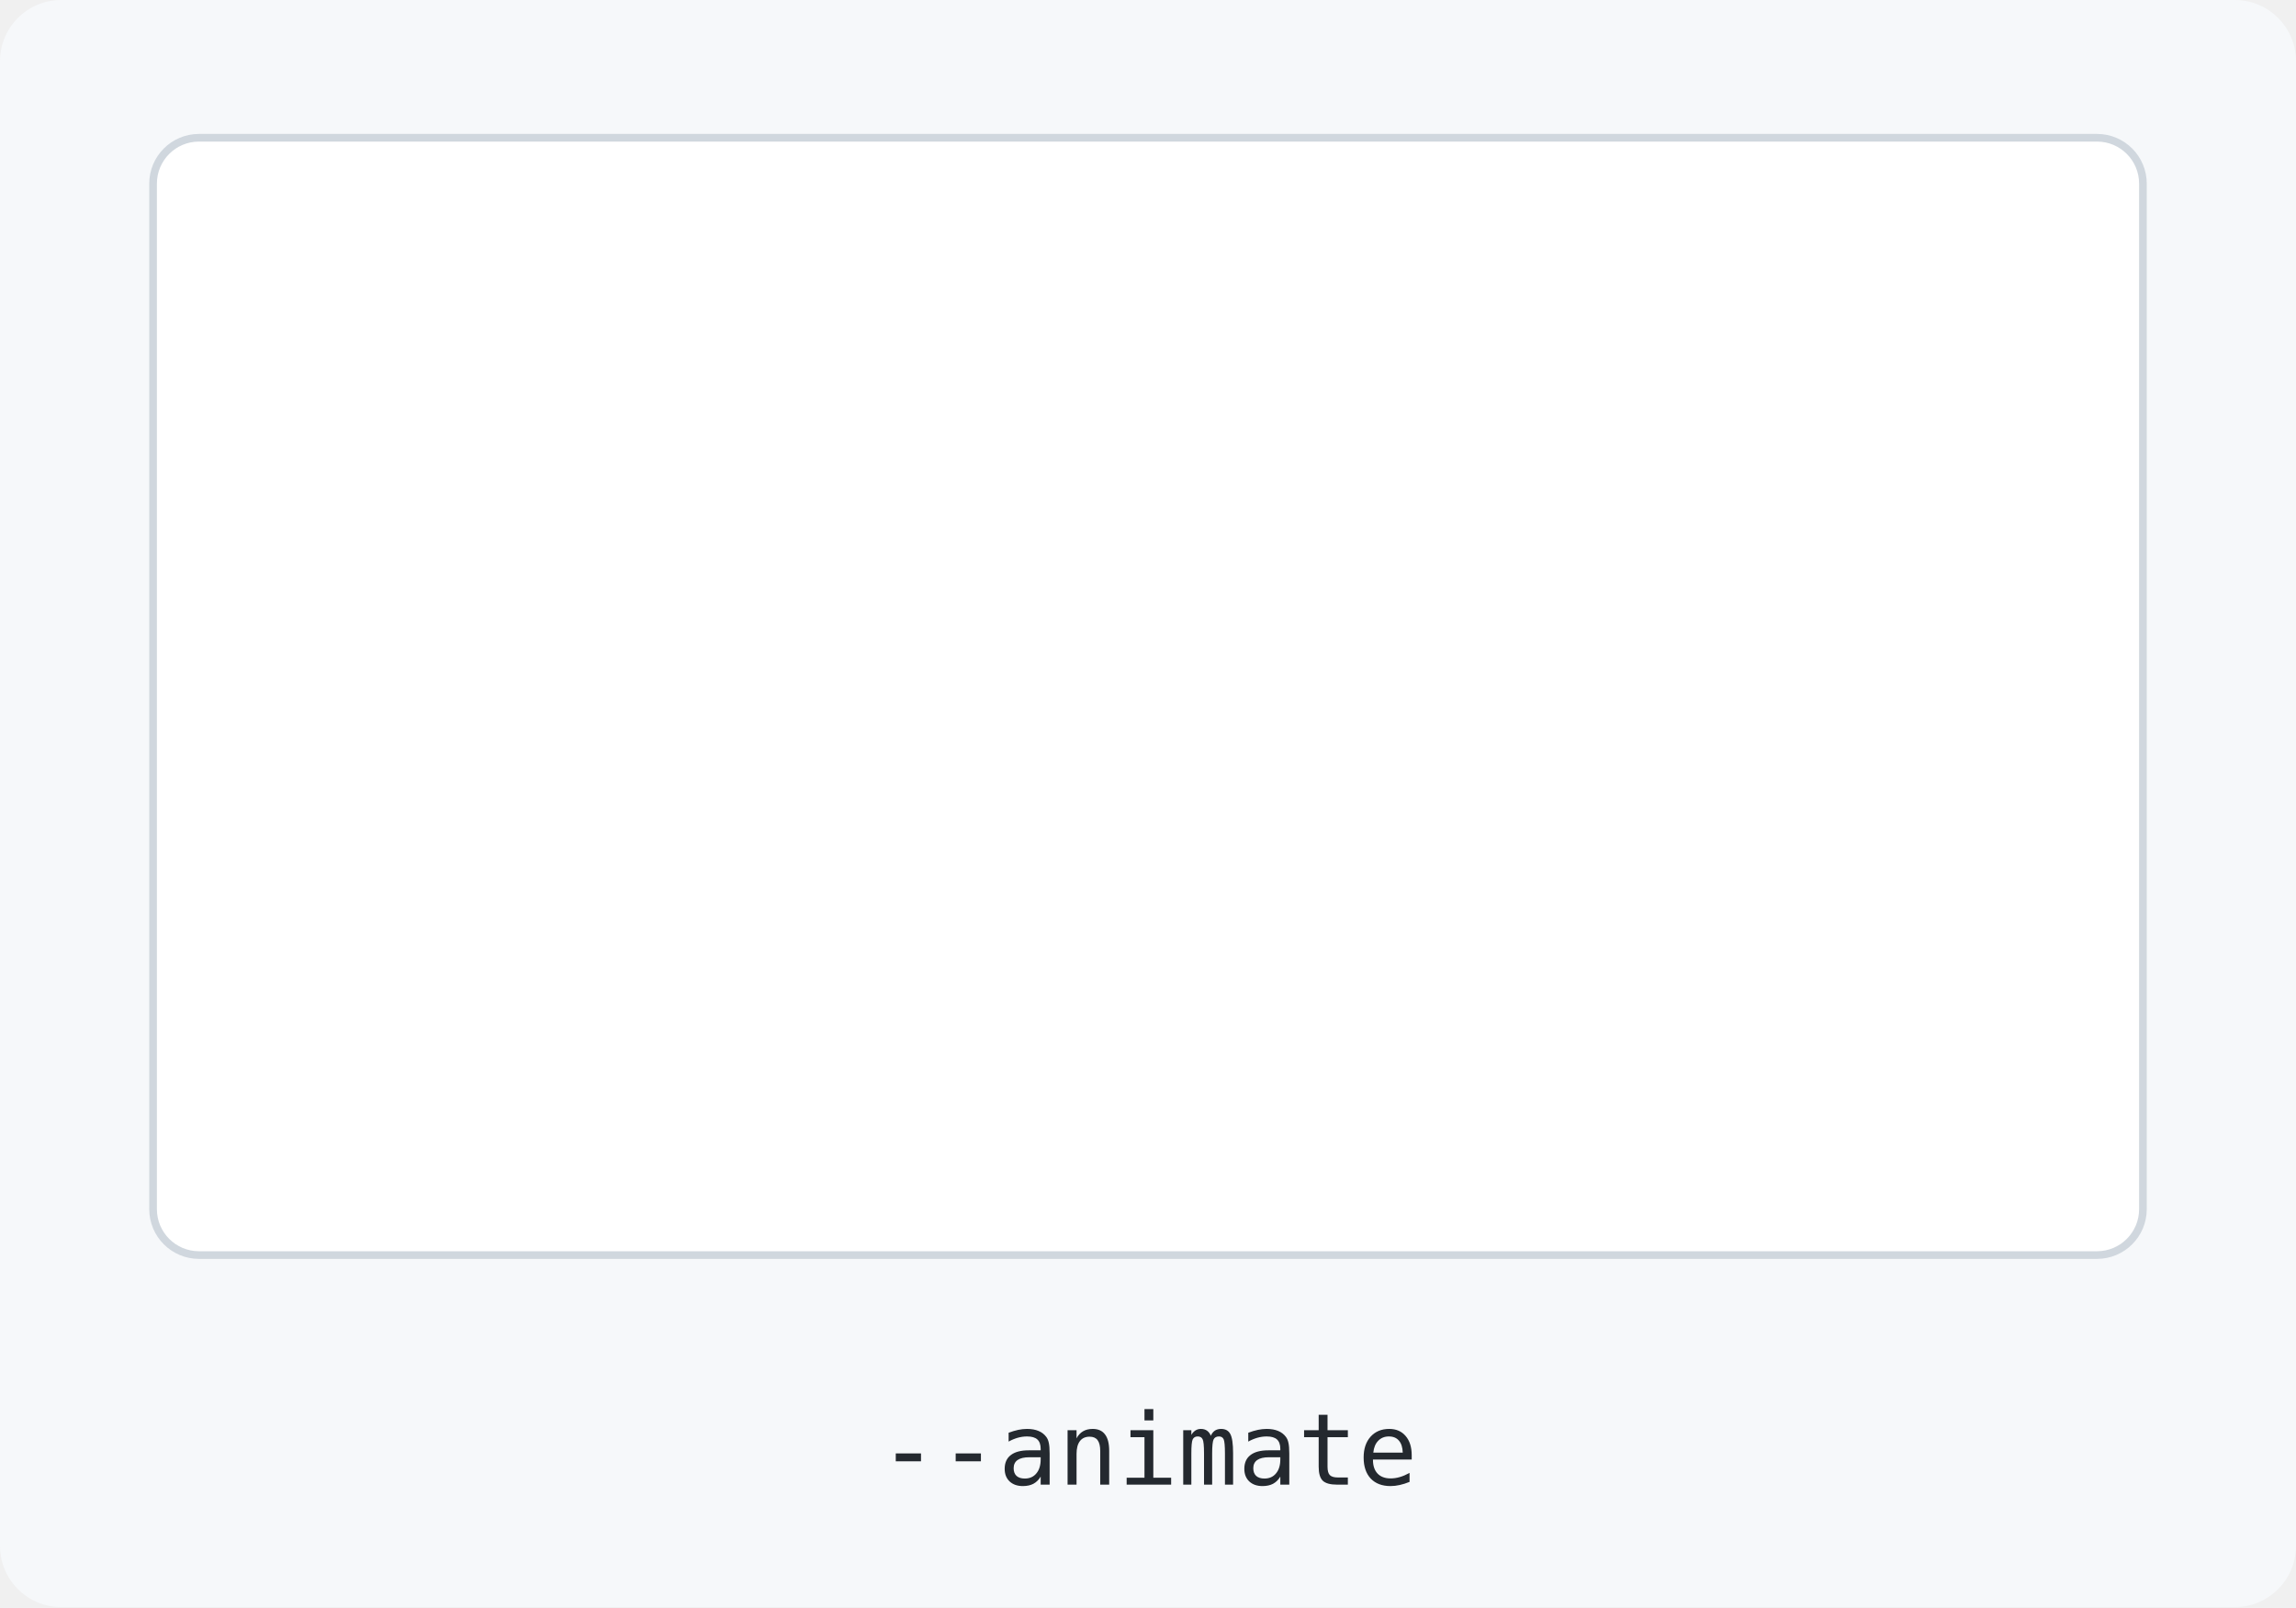
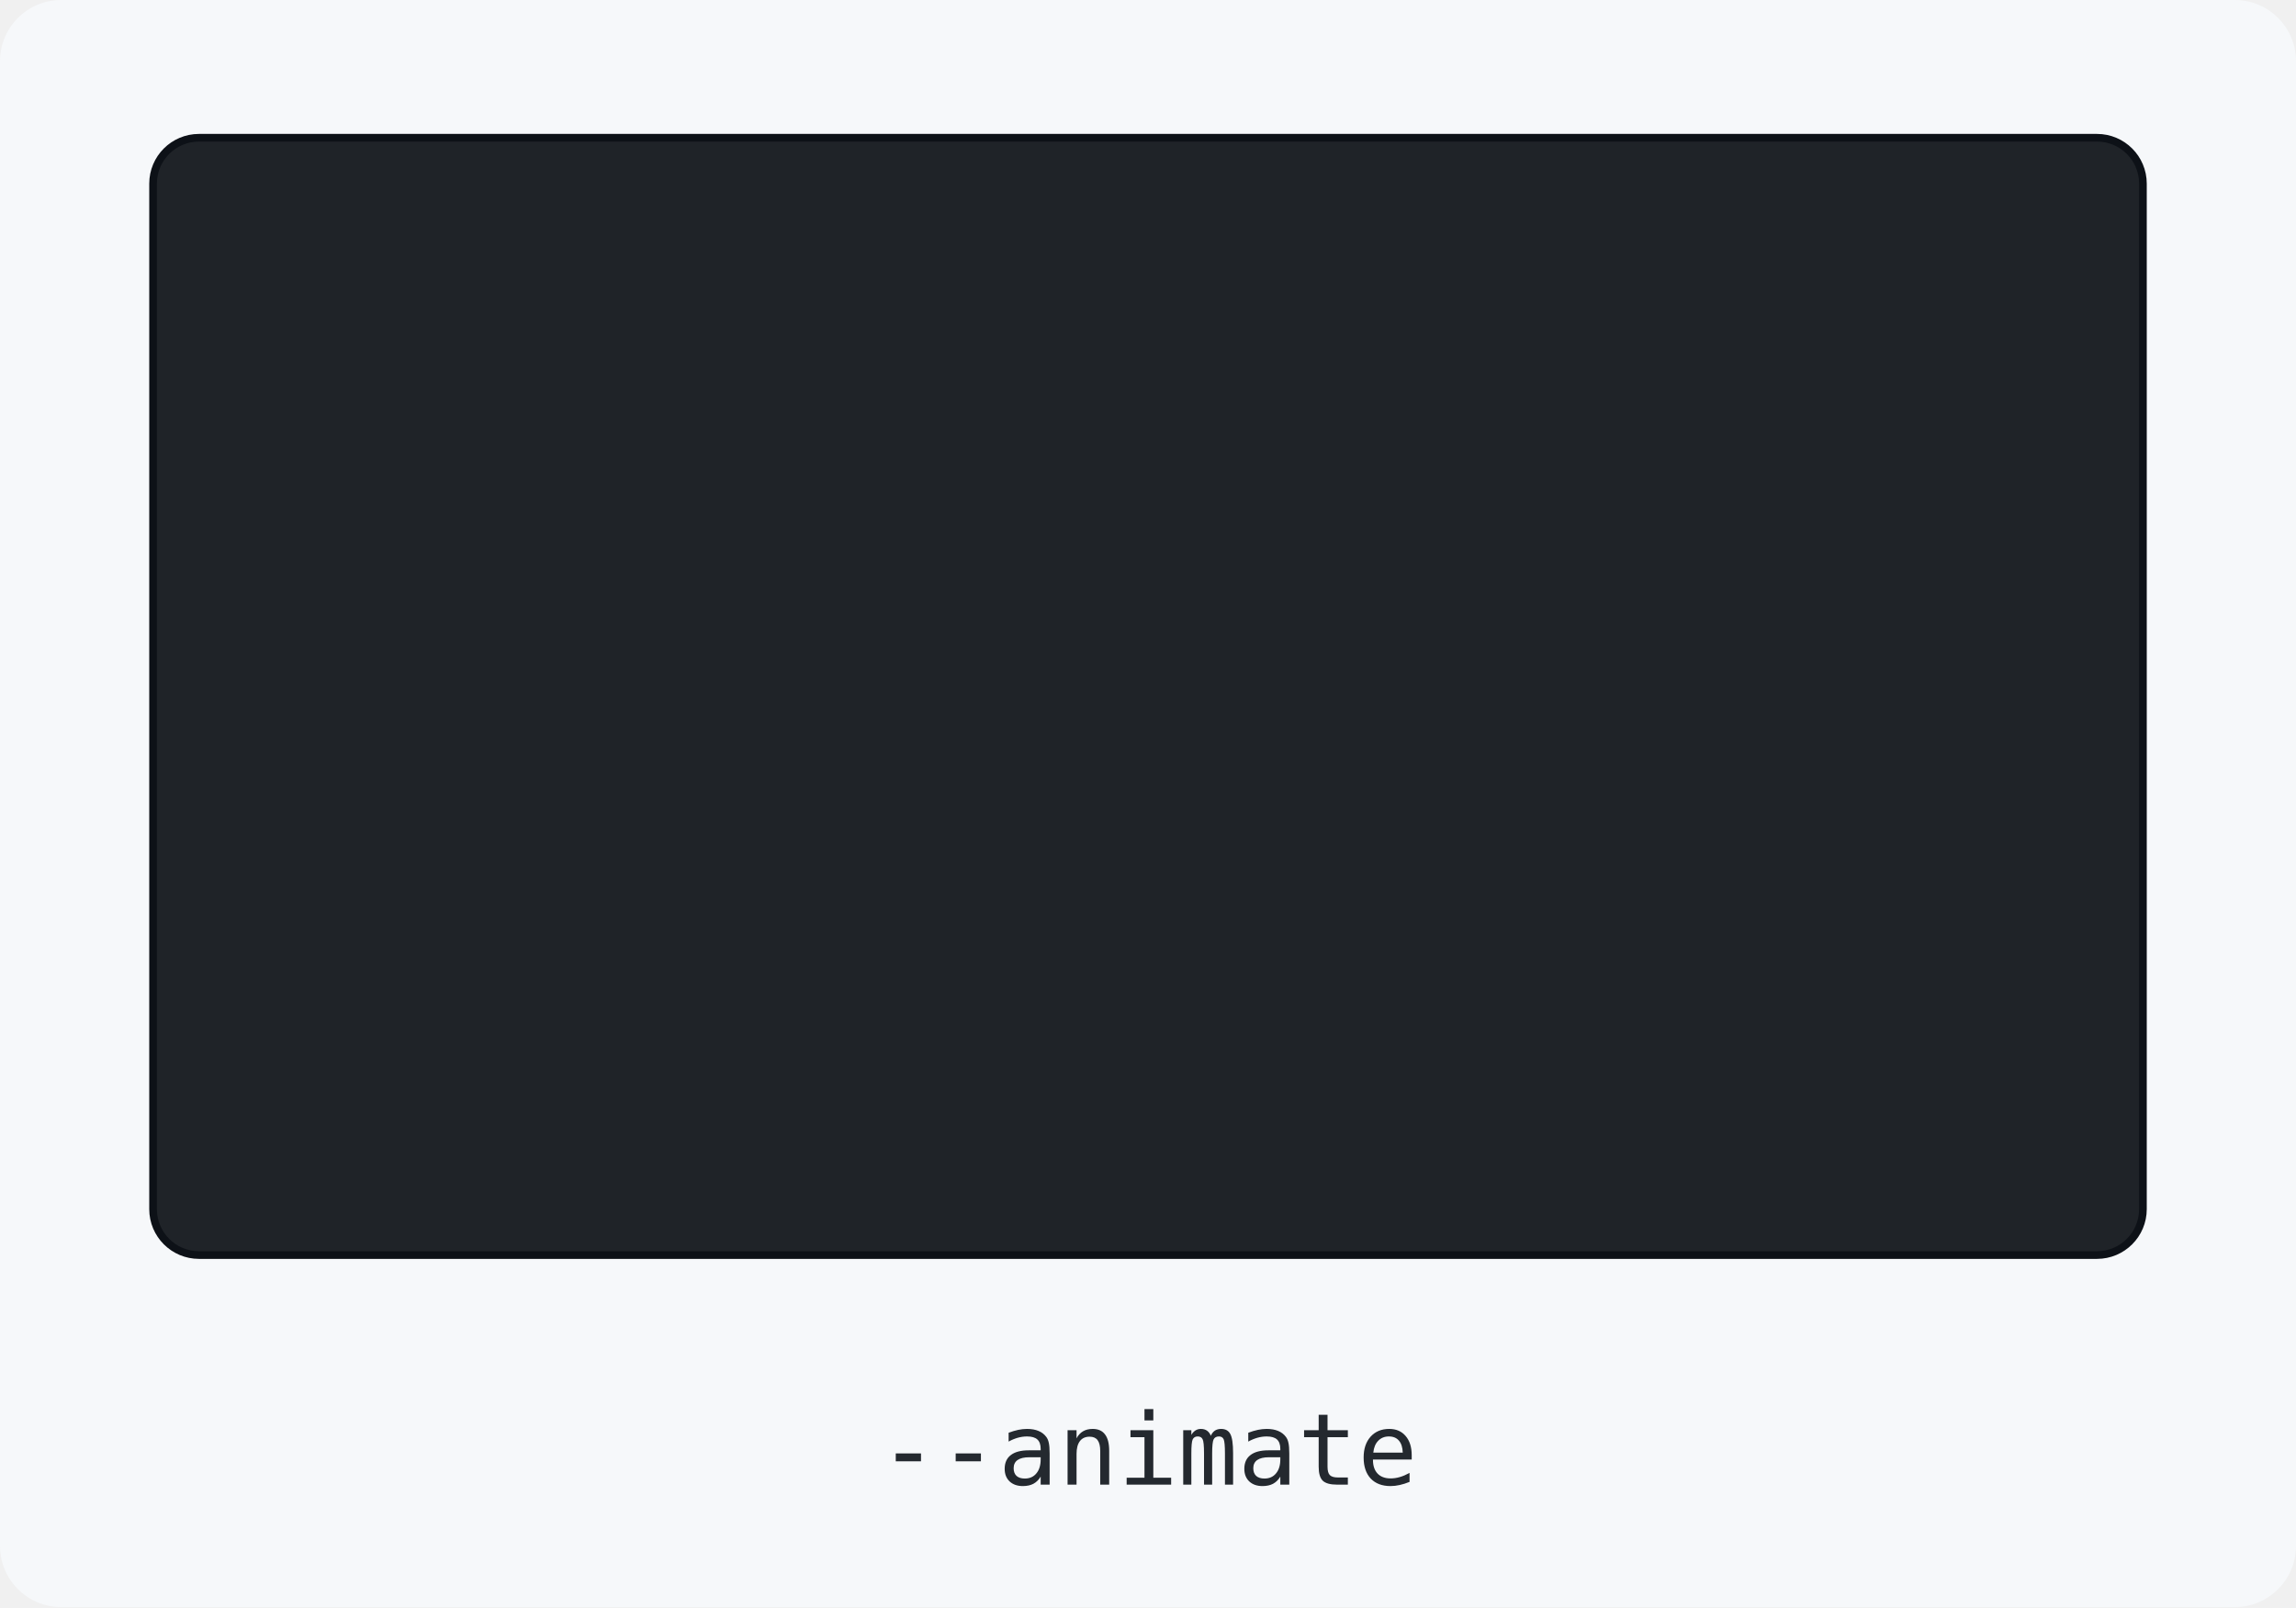
<svg xmlns="http://www.w3.org/2000/svg" width="300" height="210" viewBox="0 0 300 210" role="img" aria-label="animated --animate clingon">
  <rect width="300" height="210" rx="8" fill="#f6f8fa" />
-   <rect x="20" y="18" width="260" height="146" rx="6" fill="#ffffff" stroke="#d0d7de" />
+   <rect x="20" y="18" width="260" height="146" rx="6" fill="#1f2328" stroke="#0d1117" />
  <g opacity="0">
    <animate attributeName="opacity" values="1;1;1;1;1;1;1;1;1;1;0;1;1;1;1;1;0;0;0;0;1;1;0;0;1;0;1;0;0;1;1;1;1;1;1;1;1;1;1;1;1;1;1;1;0;0;0;1;1;1;1;1;1;1;1;1;1;1;1;1;1;1;1;1;1" keyTimes="0;0.016;0.031;0.047;0.062;0.078;0.094;0.109;0.125;0.141;0.156;0.172;0.188;0.203;0.219;0.234;0.25;0.266;0.281;0.297;0.312;0.328;0.344;0.359;0.375;0.391;0.406;0.422;0.438;0.453;0.469;0.484;0.5;0.516;0.531;0.547;0.562;0.578;0.594;0.609;0.625;0.641;0.656;0.672;0.688;0.703;0.719;0.734;0.75;0.766;0.781;0.797;0.812;0.828;0.844;0.859;0.875;0.891;0.906;0.922;0.938;0.953;0.969;0.984;1" dur="8.00s" repeatCount="indefinite" calcMode="discrete" />
    <rect x="126" y="43" width="16" height="16" fill="#c4ffd9" />
    <rect x="110" y="59" width="16" height="16" fill="#9f4cee" />
    <rect x="126" y="59" width="16" height="16" fill="#9f4cee" />
    <rect x="142" y="59" width="16" height="16" fill="#9f4cee" />
    <rect x="158" y="59" width="16" height="16" fill="#9f4cee" />
    <rect x="174" y="59" width="16" height="16" fill="#9f4cee" />
    <rect x="94" y="75" width="16" height="16" fill="#9f4cee" />
    <rect x="110" y="75" width="16" height="16" fill="#0e0218" />
    <rect x="126" y="75" width="16" height="16" fill="#9f4cee" />
    <rect x="142" y="75" width="16" height="16" fill="#9f4cee" />
    <rect x="158" y="75" width="16" height="16" fill="#9f4cee" />
    <rect x="174" y="75" width="16" height="16" fill="#0e0218" />
    <rect x="190" y="75" width="16" height="16" fill="#9f4cee" />
    <rect x="94" y="91" width="16" height="16" fill="#9f4cee" />
    <rect x="110" y="91" width="16" height="16" fill="#9f4cee" />
    <rect x="126" y="91" width="16" height="16" fill="#9f4cee" />
    <rect x="142" y="91" width="16" height="16" fill="#9f4cee" />
    <rect x="158" y="91" width="16" height="16" fill="#9f4cee" />
    <rect x="174" y="91" width="16" height="16" fill="#9f4cee" />
    <rect x="190" y="91" width="16" height="16" fill="#9f4cee" />
    <rect x="94" y="107" width="16" height="16" fill="#9f4cee" />
    <rect x="110" y="107" width="16" height="16" fill="#9f4cee" />
    <rect x="126" y="107" width="8" height="16" fill="#c4ffd9" />
    <rect x="142" y="107" width="16" height="16" fill="#9f4cee" />
    <rect x="166" y="107" width="8" height="16" fill="#c4ffd9" />
    <rect x="174" y="107" width="16" height="16" fill="#9f4cee" />
    <rect x="190" y="107" width="16" height="16" fill="#9f4cee" />
    <rect x="110" y="123" width="8" height="16" fill="#0e0218" />
    <rect x="182" y="123" width="8" height="16" fill="#0e0218" />
  </g>
  <g opacity="0">
    <animate attributeName="opacity" values="0;0;0;0;0;0;0;0;0;0;1;0;0;0;0;0;0;0;0;0;0;0;0;0;0;0;0;1;1;0;0;0;0;0;0;0;0;0;0;0;0;0;0;0;0;0;1;0;0;0;0;0;0;0;0;0;0;0;0;0;0;0;0;0;0" keyTimes="0;0.016;0.031;0.047;0.062;0.078;0.094;0.109;0.125;0.141;0.156;0.172;0.188;0.203;0.219;0.234;0.25;0.266;0.281;0.297;0.312;0.328;0.344;0.359;0.375;0.391;0.406;0.422;0.438;0.453;0.469;0.484;0.5;0.516;0.531;0.547;0.562;0.578;0.594;0.609;0.625;0.641;0.656;0.672;0.688;0.703;0.719;0.734;0.75;0.766;0.781;0.797;0.812;0.828;0.844;0.859;0.875;0.891;0.906;0.922;0.938;0.953;0.969;0.984;1" dur="8.00s" repeatCount="indefinite" calcMode="discrete" />
    <rect x="126" y="59" width="16" height="16" fill="#c4ffd9" />
    <rect x="110" y="75" width="16" height="16" fill="#9f4cee" />
    <rect x="126" y="75" width="16" height="16" fill="#9f4cee" />
    <rect x="142" y="75" width="16" height="16" fill="#9f4cee" />
    <rect x="158" y="75" width="16" height="16" fill="#9f4cee" />
    <rect x="174" y="75" width="16" height="16" fill="#9f4cee" />
    <rect x="94" y="91" width="16" height="16" fill="#9f4cee" />
    <rect x="110" y="91" width="16" height="16" fill="#0e0218" />
    <rect x="126" y="91" width="16" height="16" fill="#9f4cee" />
    <rect x="142" y="91" width="16" height="16" fill="#9f4cee" />
    <rect x="158" y="91" width="16" height="16" fill="#9f4cee" />
    <rect x="174" y="91" width="16" height="16" fill="#0e0218" />
    <rect x="190" y="91" width="16" height="16" fill="#9f4cee" />
    <rect x="94" y="107" width="16" height="16" fill="#9f4cee" />
    <rect x="110" y="107" width="16" height="16" fill="#9f4cee" />
    <rect x="126" y="107" width="16" height="16" fill="#9f4cee" />
    <rect x="142" y="107" width="16" height="16" fill="#9f4cee" />
    <rect x="158" y="107" width="16" height="16" fill="#9f4cee" />
    <rect x="174" y="107" width="16" height="16" fill="#9f4cee" />
    <rect x="190" y="107" width="16" height="16" fill="#9f4cee" />
    <rect x="94" y="123" width="16" height="16" fill="#9f4cee" />
    <rect x="110" y="123" width="16" height="16" fill="#9f4cee" />
    <rect x="126" y="123" width="8" height="16" fill="#c4ffd9" />
    <rect x="142" y="123" width="16" height="16" fill="#9f4cee" />
    <rect x="166" y="123" width="8" height="16" fill="#c4ffd9" />
    <rect x="174" y="123" width="16" height="16" fill="#9f4cee" />
    <rect x="190" y="123" width="16" height="16" fill="#9f4cee" />
  </g>
  <g opacity="0">
    <animate attributeName="opacity" values="0;0;0;0;0;0;0;0;0;0;0;0;0;0;0;0;1;1;0;0;0;0;0;0;0;0;0;0;0;0;0;0;0;0;0;0;0;0;0;0;0;0;0;0;1;1;0;0;0;0;0;0;0;0;0;0;0;0;0;0;0;0;0;0;0" keyTimes="0;0.016;0.031;0.047;0.062;0.078;0.094;0.109;0.125;0.141;0.156;0.172;0.188;0.203;0.219;0.234;0.25;0.266;0.281;0.297;0.312;0.328;0.344;0.359;0.375;0.391;0.406;0.422;0.438;0.453;0.469;0.484;0.5;0.516;0.531;0.547;0.562;0.578;0.594;0.609;0.625;0.641;0.656;0.672;0.688;0.703;0.719;0.734;0.75;0.766;0.781;0.797;0.812;0.828;0.844;0.859;0.875;0.891;0.906;0.922;0.938;0.953;0.969;0.984;1" dur="8.00s" repeatCount="indefinite" calcMode="discrete" />
    <rect x="126" y="43" width="16" height="16" fill="#c4ffd9" />
    <rect x="110" y="59" width="16" height="16" fill="#9f4cee" />
    <rect x="126" y="59" width="16" height="16" fill="#9f4cee" />
    <rect x="142" y="59" width="16" height="16" fill="#9f4cee" />
    <rect x="158" y="59" width="16" height="16" fill="#9f4cee" />
    <rect x="174" y="59" width="16" height="16" fill="#9f4cee" />
    <rect x="94" y="75" width="16" height="16" fill="#9f4cee" />
    <rect x="110" y="75" width="16" height="16" fill="#9f4cee" />
    <rect x="126" y="75" width="16" height="16" fill="#9f4cee" />
    <rect x="142" y="75" width="16" height="16" fill="#9f4cee" />
    <rect x="158" y="75" width="16" height="16" fill="#9f4cee" />
    <rect x="174" y="75" width="16" height="16" fill="#9f4cee" />
    <rect x="190" y="75" width="16" height="16" fill="#9f4cee" />
    <rect x="94" y="91" width="16" height="16" fill="#9f4cee" />
    <rect x="110" y="91" width="16" height="16" fill="#9f4cee" />
    <rect x="126" y="91" width="16" height="16" fill="#9f4cee" />
    <rect x="142" y="91" width="16" height="16" fill="#9f4cee" />
    <rect x="158" y="91" width="16" height="16" fill="#9f4cee" />
    <rect x="174" y="91" width="16" height="16" fill="#9f4cee" />
    <rect x="190" y="91" width="16" height="16" fill="#9f4cee" />
    <rect x="94" y="107" width="16" height="16" fill="#9f4cee" />
    <rect x="110" y="107" width="16" height="16" fill="#9f4cee" />
    <rect x="126" y="107" width="8" height="16" fill="#c4ffd9" />
    <rect x="142" y="107" width="16" height="16" fill="#9f4cee" />
    <rect x="166" y="107" width="8" height="16" fill="#c4ffd9" />
    <rect x="174" y="107" width="16" height="16" fill="#9f4cee" />
    <rect x="190" y="107" width="16" height="16" fill="#9f4cee" />
    <rect x="110" y="123" width="8" height="16" fill="#0e0218" />
    <rect x="182" y="123" width="8" height="16" fill="#0e0218" />
  </g>
  <g opacity="0">
    <animate attributeName="opacity" values="0;0;0;0;0;0;0;0;0;0;0;0;0;0;0;0;0;0;1;1;0;0;0;0;0;0;0;0;0;0;0;0;0;0;0;0;0;0;0;0;0;0;0;0;0;0;0;0;0;0;0;0;0;0;0;0;0;0;0;0;0;0;0;0;0" keyTimes="0;0.016;0.031;0.047;0.062;0.078;0.094;0.109;0.125;0.141;0.156;0.172;0.188;0.203;0.219;0.234;0.25;0.266;0.281;0.297;0.312;0.328;0.344;0.359;0.375;0.391;0.406;0.422;0.438;0.453;0.469;0.484;0.5;0.516;0.531;0.547;0.562;0.578;0.594;0.609;0.625;0.641;0.656;0.672;0.688;0.703;0.719;0.734;0.75;0.766;0.781;0.797;0.812;0.828;0.844;0.859;0.875;0.891;0.906;0.922;0.938;0.953;0.969;0.984;1" dur="8.00s" repeatCount="indefinite" calcMode="discrete" />
    <rect x="126" y="43" width="16" height="16" fill="#c4ffd9" />
    <rect x="110" y="59" width="16" height="16" fill="#9f4cee" />
    <rect x="126" y="59" width="16" height="16" fill="#9f4cee" />
    <rect x="142" y="59" width="16" height="16" fill="#9f4cee" />
    <rect x="158" y="59" width="16" height="16" fill="#9f4cee" />
    <rect x="174" y="59" width="16" height="16" fill="#9f4cee" />
    <rect x="94" y="75" width="16" height="16" fill="#9f4cee" />
    <rect x="110" y="75" width="16" height="16" fill="#0e0218" />
    <rect x="126" y="75" width="16" height="16" fill="#9f4cee" />
    <rect x="142" y="75" width="16" height="16" fill="#9f4cee" />
    <rect x="158" y="75" width="16" height="16" fill="#9f4cee" />
    <rect x="174" y="75" width="16" height="16" fill="#0e0218" />
    <rect x="190" y="75" width="16" height="16" fill="#9f4cee" />
    <rect x="94" y="91" width="16" height="16" fill="#9f4cee" />
    <rect x="110" y="91" width="16" height="16" fill="#9f4cee" />
    <rect x="126" y="91" width="16" height="16" fill="#9f4cee" />
    <rect x="142" y="91" width="16" height="16" fill="#9f4cee" />
    <rect x="158" y="91" width="16" height="16" fill="#9f4cee" />
    <rect x="174" y="91" width="16" height="16" fill="#9f4cee" />
    <rect x="190" y="91" width="16" height="16" fill="#9f4cee" />
    <rect x="94" y="107" width="16" height="16" fill="#9f4cee" />
    <rect x="110" y="107" width="16" height="16" fill="#9f4cee" />
    <rect x="126" y="107" width="8" height="16" fill="#c4ffd9" />
    <rect x="142" y="107" width="16" height="16" fill="#9f4cee" />
    <rect x="166" y="107" width="8" height="16" fill="#c4ffd9" />
    <rect x="174" y="107" width="16" height="16" fill="#9f4cee" />
    <rect x="190" y="107" width="16" height="16" fill="#9f4cee" />
    <rect x="182" y="123" width="8" height="16" fill="#0e0218" />
  </g>
  <g opacity="0">
    <animate attributeName="opacity" values="0;0;0;0;0;0;0;0;0;0;0;0;0;0;0;0;0;0;0;0;0;0;1;0;0;0;0;0;0;0;0;0;0;0;0;0;0;0;0;0;0;0;0;0;0;0;0;0;0;0;0;0;0;0;0;0;0;0;0;0;0;0;0;0;0" keyTimes="0;0.016;0.031;0.047;0.062;0.078;0.094;0.109;0.125;0.141;0.156;0.172;0.188;0.203;0.219;0.234;0.25;0.266;0.281;0.297;0.312;0.328;0.344;0.359;0.375;0.391;0.406;0.422;0.438;0.453;0.469;0.484;0.5;0.516;0.531;0.547;0.562;0.578;0.594;0.609;0.625;0.641;0.656;0.672;0.688;0.703;0.719;0.734;0.75;0.766;0.781;0.797;0.812;0.828;0.844;0.859;0.875;0.891;0.906;0.922;0.938;0.953;0.969;0.984;1" dur="8.00s" repeatCount="indefinite" calcMode="discrete" />
    <rect x="126" y="43" width="16" height="16" fill="#c4ffd9" />
    <rect x="110" y="59" width="16" height="16" fill="#9f4cee" />
    <rect x="126" y="59" width="16" height="16" fill="#9f4cee" />
    <rect x="142" y="59" width="16" height="16" fill="#9f4cee" />
    <rect x="158" y="59" width="16" height="16" fill="#9f4cee" />
    <rect x="174" y="59" width="16" height="16" fill="#9f4cee" />
    <rect x="94" y="75" width="16" height="16" fill="#9f4cee" />
    <rect x="110" y="75" width="16" height="16" fill="#0e0218" />
    <rect x="126" y="75" width="16" height="16" fill="#9f4cee" />
    <rect x="142" y="75" width="16" height="16" fill="#9f4cee" />
    <rect x="158" y="75" width="16" height="16" fill="#9f4cee" />
    <rect x="174" y="75" width="16" height="16" fill="#0e0218" />
    <rect x="190" y="75" width="16" height="16" fill="#9f4cee" />
    <rect x="94" y="91" width="16" height="16" fill="#9f4cee" />
    <rect x="110" y="91" width="16" height="16" fill="#9f4cee" />
    <rect x="126" y="91" width="16" height="16" fill="#9f4cee" />
    <rect x="142" y="91" width="16" height="16" fill="#9f4cee" />
    <rect x="158" y="91" width="16" height="16" fill="#9f4cee" />
    <rect x="174" y="91" width="16" height="16" fill="#9f4cee" />
    <rect x="190" y="91" width="16" height="16" fill="#9f4cee" />
    <rect x="94" y="107" width="16" height="16" fill="#9f4cee" />
    <rect x="110" y="107" width="16" height="16" fill="#9f4cee" />
    <rect x="126" y="107" width="8" height="16" fill="#c4ffd9" />
    <rect x="142" y="107" width="16" height="16" fill="#9f4cee" />
    <rect x="166" y="107" width="8" height="16" fill="#c4ffd9" />
    <rect x="174" y="107" width="16" height="16" fill="#9f4cee" />
    <rect x="190" y="107" width="16" height="16" fill="#9f4cee" />
    <rect x="110" y="123" width="8" height="16" fill="#0e0218" />
  </g>
  <g opacity="0">
    <animate attributeName="opacity" values="0;0;0;0;0;0;0;0;0;0;0;0;0;0;0;0;0;0;0;0;0;0;0;1;0;0;0;0;0;0;0;0;0;0;0;0;0;0;0;0;0;0;0;0;0;0;0;0;0;0;0;0;0;0;0;0;0;0;0;0;0;0;0;0;0" keyTimes="0;0.016;0.031;0.047;0.062;0.078;0.094;0.109;0.125;0.141;0.156;0.172;0.188;0.203;0.219;0.234;0.25;0.266;0.281;0.297;0.312;0.328;0.344;0.359;0.375;0.391;0.406;0.422;0.438;0.453;0.469;0.484;0.5;0.516;0.531;0.547;0.562;0.578;0.594;0.609;0.625;0.641;0.656;0.672;0.688;0.703;0.719;0.734;0.75;0.766;0.781;0.797;0.812;0.828;0.844;0.859;0.875;0.891;0.906;0.922;0.938;0.953;0.969;0.984;1" dur="8.00s" repeatCount="indefinite" calcMode="discrete" />
    <rect x="126" y="43" width="16" height="16" fill="#c4ffd9" />
    <rect x="110" y="59" width="16" height="16" fill="#9f4cee" />
    <rect x="126" y="59" width="16" height="16" fill="#9f4cee" />
    <rect x="142" y="59" width="16" height="16" fill="#9f4cee" />
    <rect x="158" y="59" width="16" height="16" fill="#9f4cee" />
    <rect x="174" y="59" width="16" height="16" fill="#9f4cee" />
    <rect x="94" y="75" width="16" height="16" fill="#9f4cee" />
    <rect x="110" y="75" width="16" height="16" fill="#0e0218" />
    <rect x="126" y="75" width="16" height="16" fill="#9f4cee" />
    <rect x="142" y="75" width="16" height="16" fill="#9f4cee" />
    <rect x="158" y="75" width="16" height="16" fill="#9f4cee" />
    <rect x="174" y="75" width="16" height="16" fill="#0e0218" />
    <rect x="190" y="75" width="16" height="16" fill="#9f4cee" />
    <rect x="94" y="91" width="16" height="16" fill="#9f4cee" />
    <rect x="110" y="91" width="16" height="16" fill="#9f4cee" />
    <rect x="126" y="91" width="16" height="16" fill="#9f4cee" />
    <rect x="142" y="91" width="16" height="16" fill="#9f4cee" />
    <rect x="158" y="91" width="16" height="16" fill="#9f4cee" />
    <rect x="174" y="91" width="16" height="16" fill="#9f4cee" />
    <rect x="190" y="91" width="16" height="16" fill="#9f4cee" />
    <rect x="94" y="107" width="16" height="16" fill="#9f4cee" />
    <rect x="110" y="107" width="16" height="16" fill="#9f4cee" />
    <rect x="126" y="107" width="8" height="16" fill="#c4ffd9" />
    <rect x="142" y="107" width="16" height="16" fill="#9f4cee" />
    <rect x="166" y="107" width="8" height="16" fill="#c4ffd9" />
    <rect x="174" y="107" width="16" height="16" fill="#9f4cee" />
    <rect x="190" y="107" width="16" height="16" fill="#9f4cee" />
    <rect x="118" y="123" width="8" height="16" fill="#0e0218" />
  </g>
  <g opacity="0">
    <animate attributeName="opacity" values="0;0;0;0;0;0;0;0;0;0;0;0;0;0;0;0;0;0;0;0;0;0;0;0;0;1;0;0;0;0;0;0;0;0;0;0;0;0;0;0;0;0;0;0;0;0;0;0;0;0;0;0;0;0;0;0;0;0;0;0;0;0;0;0;0" keyTimes="0;0.016;0.031;0.047;0.062;0.078;0.094;0.109;0.125;0.141;0.156;0.172;0.188;0.203;0.219;0.234;0.25;0.266;0.281;0.297;0.312;0.328;0.344;0.359;0.375;0.391;0.406;0.422;0.438;0.453;0.469;0.484;0.5;0.516;0.531;0.547;0.562;0.578;0.594;0.609;0.625;0.641;0.656;0.672;0.688;0.703;0.719;0.734;0.75;0.766;0.781;0.797;0.812;0.828;0.844;0.859;0.875;0.891;0.906;0.922;0.938;0.953;0.969;0.984;1" dur="8.00s" repeatCount="indefinite" calcMode="discrete" />
    <rect x="126" y="43" width="16" height="16" fill="#c4ffd9" />
    <rect x="110" y="59" width="16" height="16" fill="#9f4cee" />
    <rect x="126" y="59" width="16" height="16" fill="#9f4cee" />
    <rect x="142" y="59" width="16" height="16" fill="#9f4cee" />
    <rect x="158" y="59" width="16" height="16" fill="#9f4cee" />
    <rect x="174" y="59" width="16" height="16" fill="#9f4cee" />
    <rect x="94" y="75" width="16" height="16" fill="#9f4cee" />
    <rect x="110" y="75" width="16" height="16" fill="#9f4cee" />
    <rect x="126" y="75" width="16" height="16" fill="#9f4cee" />
    <rect x="142" y="75" width="16" height="16" fill="#9f4cee" />
    <rect x="158" y="75" width="16" height="16" fill="#9f4cee" />
    <rect x="174" y="75" width="16" height="16" fill="#9f4cee" />
    <rect x="190" y="75" width="16" height="16" fill="#9f4cee" />
    <rect x="94" y="91" width="16" height="16" fill="#9f4cee" />
    <rect x="110" y="91" width="16" height="16" fill="#9f4cee" />
    <rect x="126" y="91" width="16" height="16" fill="#9f4cee" />
    <rect x="142" y="91" width="16" height="16" fill="#9f4cee" />
    <rect x="158" y="91" width="16" height="16" fill="#9f4cee" />
    <rect x="174" y="91" width="16" height="16" fill="#9f4cee" />
    <rect x="190" y="91" width="16" height="16" fill="#9f4cee" />
    <rect x="94" y="107" width="16" height="16" fill="#9f4cee" />
    <rect x="110" y="107" width="16" height="16" fill="#9f4cee" />
    <rect x="126" y="107" width="8" height="16" fill="#c4ffd9" />
    <rect x="142" y="107" width="16" height="16" fill="#9f4cee" />
    <rect x="166" y="107" width="8" height="16" fill="#c4ffd9" />
    <rect x="174" y="107" width="16" height="16" fill="#9f4cee" />
    <rect x="190" y="107" width="16" height="16" fill="#9f4cee" />
    <rect x="118" y="123" width="8" height="16" fill="#0e0218" />
    <rect x="174" y="123" width="8" height="16" fill="#0e0218" />
  </g>
  <text x="150" y="194" text-anchor="middle" font-family="ui-monospace, SFMono-Regular, Menlo, Consolas, monospace" font-size="13" font-weight="400" fill="#24292f">--animate</text>
</svg>
